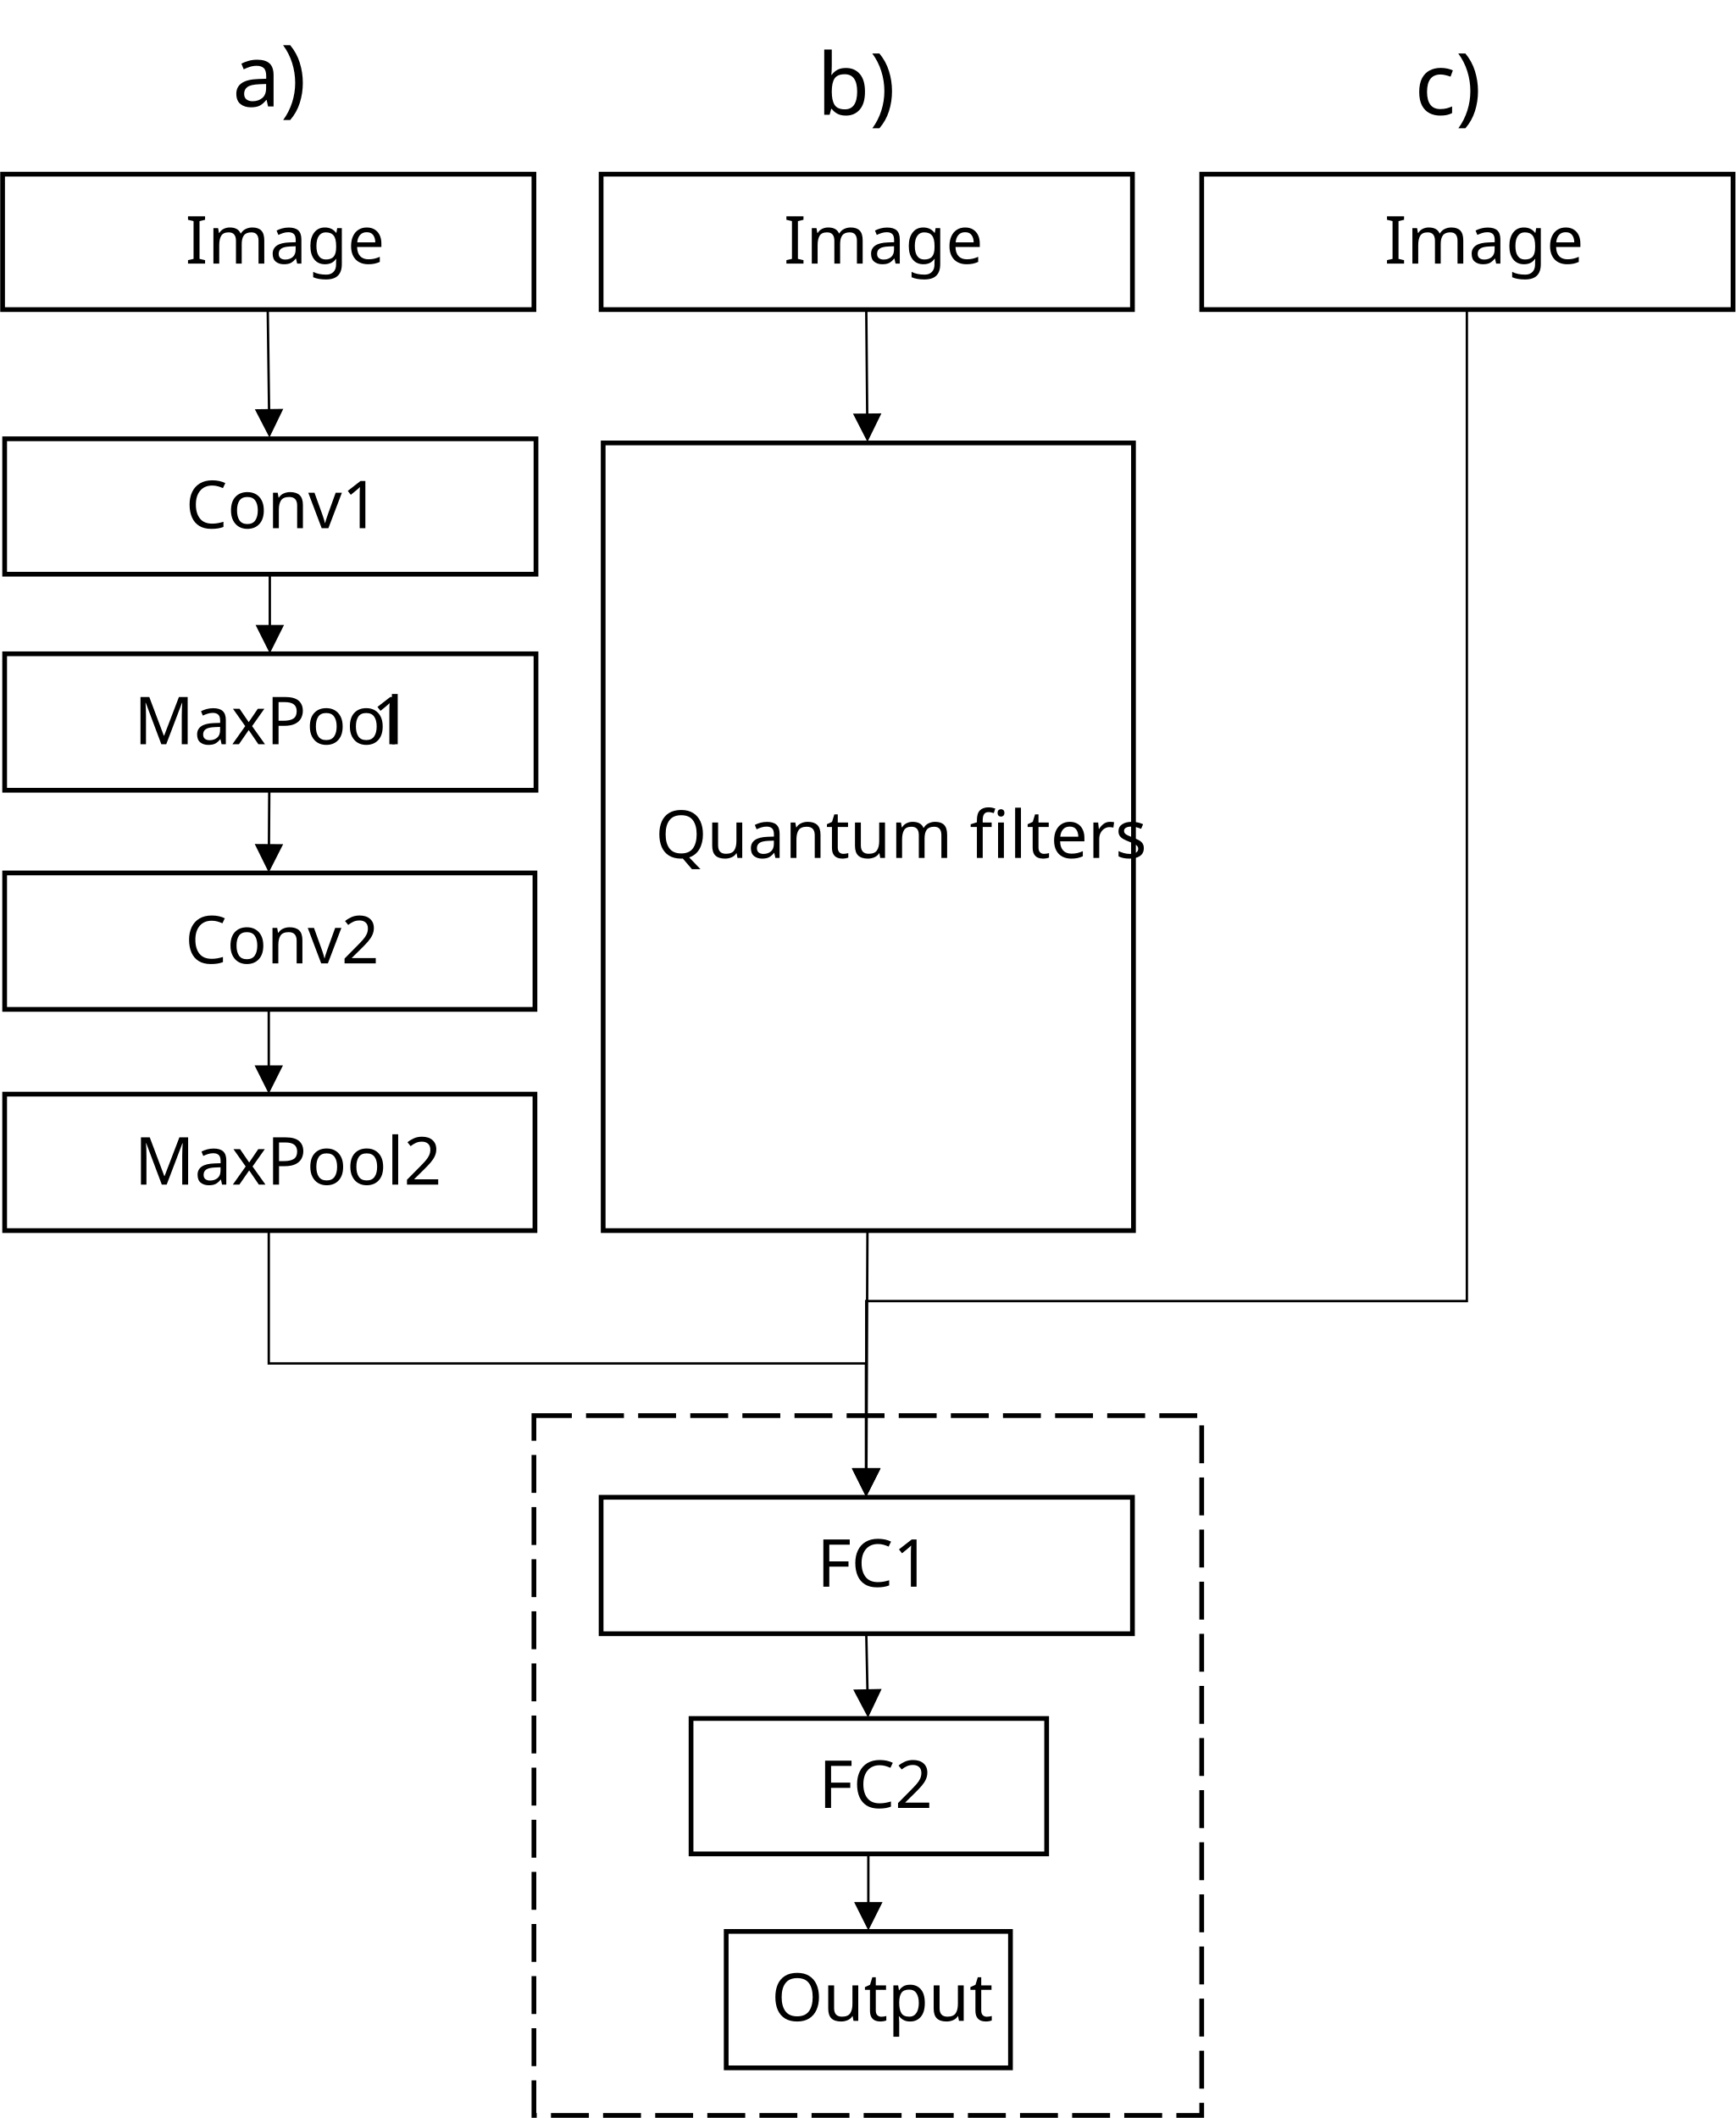
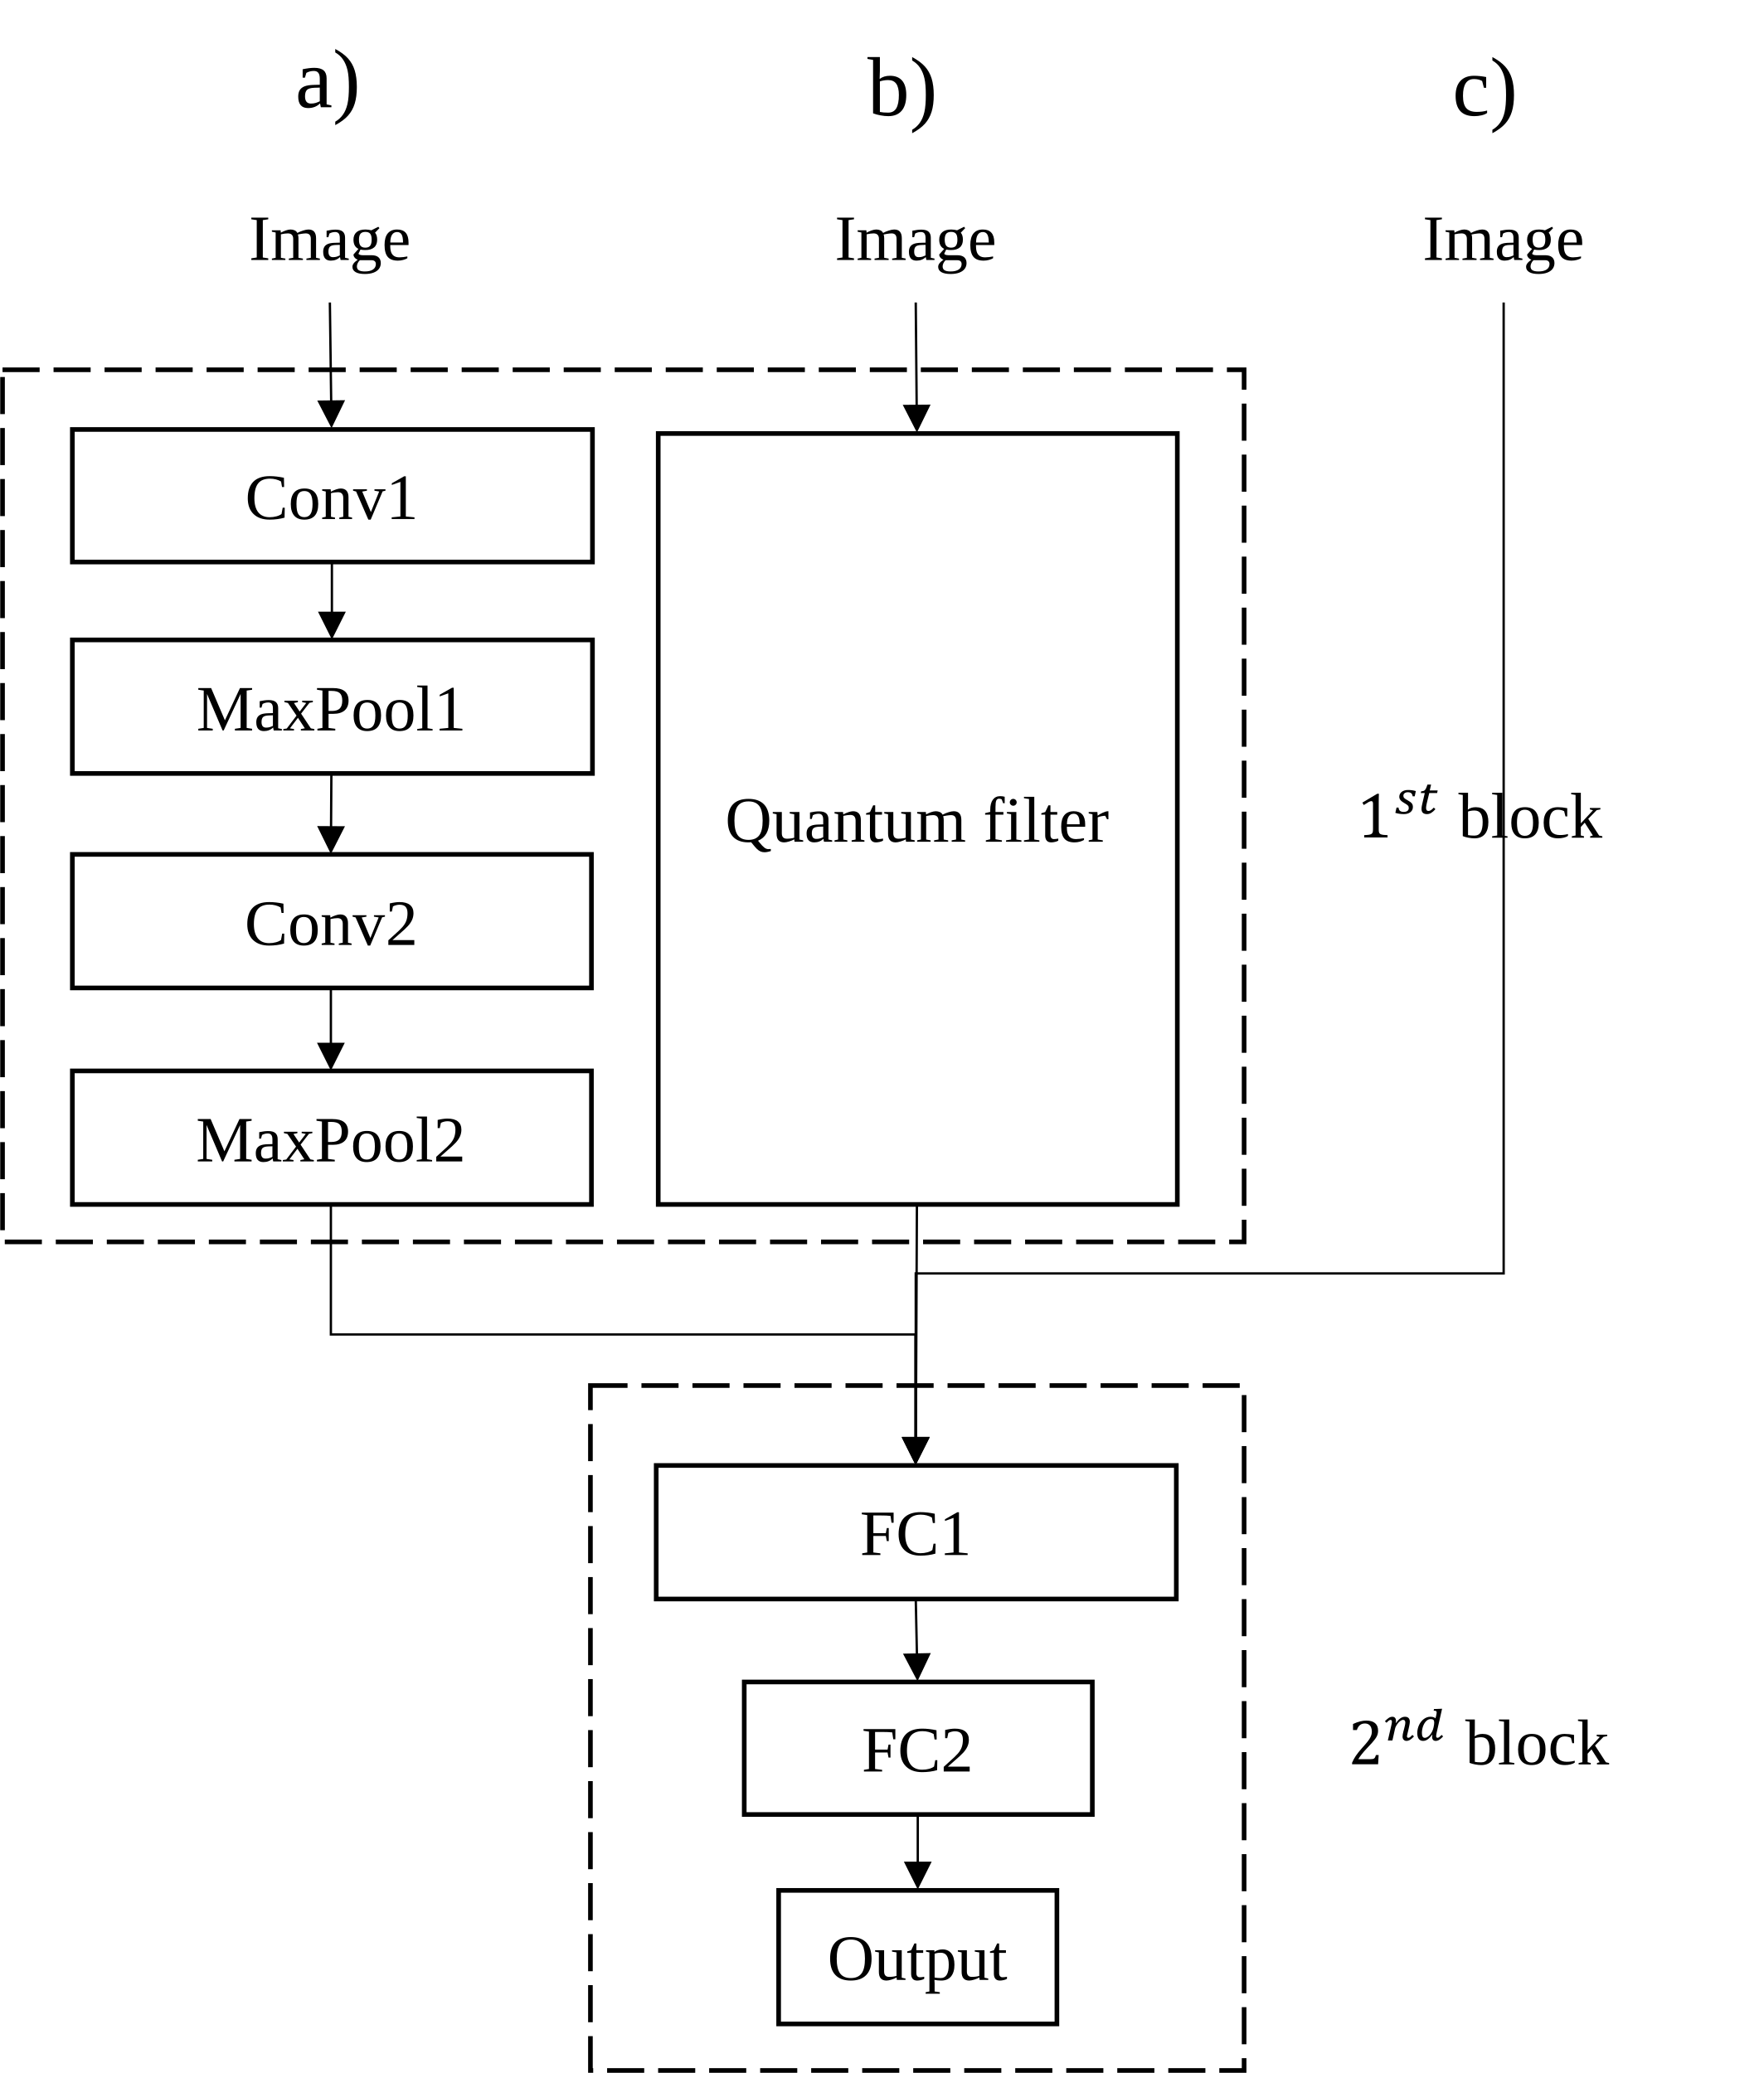
- <svg xmlns="http://www.w3.org/2000/svg" width="1679" height="2049" xml:space="preserve" overflow="hidden" version="1.1" id="svg190">
-   <defs id="defs112">
+ <svg xmlns="http://www.w3.org/2000/svg" width="1743" height="2049" xml:space="preserve" overflow="hidden">
+   <defs>
    <clipPath id="clip0">
-       <rect x="361" y="-16" width="1679" height="2049" id="rect109" />
+       <rect x="294" y="-16" width="1743" height="2049" />
    </clipPath>
  </defs>
-   <g clip-path="url(#clip0)" transform="translate(-361 16)" id="g188">
-     <rect x="365.5" y="408.5" width="514" height="131" stroke="#000000" stroke-width="4.583" stroke-miterlimit="8" fill="none" id="rect114" />
-     <text font-family="Calibri,Calibri_MSFontService,sans-serif" font-weight="400" font-size="64" transform="matrix(1 0 0 1 540.496 495)" id="text116">Conv1</text>
-     <rect x="365.5" y="616.5" width="514" height="132" stroke="#000000" stroke-width="4.583" stroke-miterlimit="8" fill="none" id="rect118" />
-     <text font-family="Calibri,Calibri_MSFontService,sans-serif" font-weight="400" font-size="64" transform="translate(490.698 704)" id="text122">MaxPool<tspan font-size="64" x="229.74" y="0" id="tspan120">1</tspan>
-     </text>
-     <rect x="365.5" y="828.5" width="513" height="132" stroke="#000000" stroke-width="4.583" stroke-miterlimit="8" fill="none" id="rect124" />
-     <text font-family="Calibri,Calibri_MSFontService,sans-serif" font-weight="400" font-size="64" transform="matrix(1 0 0 1 540.003 916)" id="text126">Conv2</text>
-     <rect x="365.5" y="1042.5" width="513" height="132" stroke="#000000" stroke-width="4.583" stroke-miterlimit="8" fill="none" id="rect128" />
-     <text font-family="Calibri,Calibri_MSFontService,sans-serif" font-weight="400" font-size="64" transform="matrix(1 0 0 1 491.144 1130)" id="text130">MaxPool2</text>
-     <path d="M623.146 539 623.146 593.198 620.854 593.198 620.854 539ZM635.75 588.615 622 616.115 608.25 588.615Z" id="path132" />
-     <path d="M1.146-0.007 1.498 57.163-0.794 57.178-1.146 0.007ZM14.074 52.502 0.493 80.087-13.426 52.672Z" transform="matrix(-1 0 0 1 621.494 748)" id="path134" />
-     <path d="M622.146 960 622.146 1019.24 619.855 1019.24 619.854 960ZM634.75 1014.66 621.001 1042.16 607.25 1014.66Z" id="path136" />
-     <rect x="363.5" y="152.5" width="514" height="131" stroke="#000000" stroke-width="4.583" stroke-miterlimit="8" fill="none" id="rect138" />
-     <text font-family="Calibri,Calibri_MSFontService,sans-serif" font-weight="400" font-size="64" transform="matrix(1 0 0 1 540.309 239)" id="text140">Image</text>
-     <path d="M621.146 282.985 622.485 384.304 620.193 384.335 618.854 283.015ZM635.027 379.555 621.642 407.234 607.53 379.918Z" id="path142" />
-     <text font-family="Calibri,Calibri_MSFontService,sans-serif" font-weight="400" font-size="83" transform="translate(585.805 87)" id="text144">a)</text>
-     <rect x="942.5" y="1432.5" width="514" height="132" stroke="#000000" stroke-width="4.583" stroke-miterlimit="8" fill="none" id="rect146" />
-     <text font-family="Calibri,Calibri_MSFontService,sans-serif" font-weight="400" font-size="64" transform="matrix(1 0 0 1 1151.28 1519)" id="text148">FC1</text>
-     <rect x="1029.5" y="1646.5" width="344" height="131" stroke="#000000" stroke-width="4.583" stroke-miterlimit="8" fill="none" id="rect150" />
-     <text font-family="Calibri,Calibri_MSFontService,sans-serif" font-weight="400" font-size="64" transform="matrix(1 0 0 1 1152.99 1733)" id="text152">FC2</text>
-     <path d="M1.146-0.005 2.192 235.122-0.1 235.133-1.146 0.005ZM14.775 230.483 1.148 258.044-12.724 230.605Z" transform="matrix(-1 0 0 1 1200.15 1174)" id="path154" />
-     <path d="M1200.15 1563.98 1201.38 1622.78 1199.09 1622.83 1197.85 1564.02ZM1213.88 1617.94 1200.71 1645.72 1186.39 1618.51Z" id="path156" />
-     <rect x="942.5" y="152.5" width="514" height="131" stroke="#000000" stroke-width="4.583" stroke-miterlimit="8" fill="none" id="rect158" />
-     <text font-family="Calibri,Calibri_MSFontService,sans-serif" font-weight="400" font-size="64" transform="matrix(1 0 0 1 1119.18 239)" id="text160">Image</text>
-     <path d="M1200.15 282.99 1201.09 388.607 1198.8 388.627 1197.85 283.01ZM1213.65 383.911 1200.15 411.533 1186.15 384.157Z" id="path162" />
-     <text font-family="Calibri,Calibri_MSFontService,sans-serif" font-weight="400" font-size="83" transform="translate(1151.28 95)" id="text164">b)</text>
-     <rect x="944.5" y="412.5" width="513" height="762" stroke="#000000" stroke-width="4.583" stroke-miterlimit="8" fill="none" id="rect166" />
-     <text font-family="Calibri,Calibri_MSFontService,sans-serif" font-weight="400" font-size="64" transform="matrix(1 0 0 1 994.926 814)" id="text168">Quantum filters</text>
-     <rect x="1523.5" y="152.5" width="514" height="131" stroke="#000000" stroke-width="4.583" stroke-miterlimit="8" fill="none" id="rect170" />
-     <text font-family="Calibri,Calibri_MSFontService,sans-serif" font-weight="400" font-size="64" transform="matrix(1 0 0 1 1700.18 239)" id="text174">Image<tspan font-size="83" x="29.175" y="-144" id="tspan172">c)</tspan>
-     </text>
-     <rect x="877.5" y="1353.5" width="646" height="677" stroke="#000000" stroke-width="4.583" stroke-miterlimit="8" stroke-dasharray="36.667 13.75" fill="none" id="rect176" />
-     <path d="M0-1.146 130.168-1.146 130.168 577.72 129.022 576.574 235.126 576.574 235.126 578.866 127.876 578.866 127.876 0 129.022 1.146 0 1.146ZM230.543 563.97 258.043 577.72 230.543 591.47Z" transform="matrix(1.83697e-16 1 1 -1.83697e-16 621 1174)" id="path178" />
-     <path d="M1781.15 283 1781.15 1243.82 1199 1243.82 1200.15 1242.67 1200.15 1408.8 1197.85 1408.8 1197.85 1241.53 1780 1241.53 1778.86 1242.67 1778.86 283ZM1212.75 1404.22 1199 1431.72 1185.25 1404.22Z" id="path180" />
-     <rect x="1063.5" y="1852.5" width="275" height="132" stroke="#000000" stroke-width="4.583" stroke-miterlimit="8" fill="none" id="rect182" />
-     <text font-family="Calibri,Calibri_MSFontService,sans-serif" font-weight="400" font-size="64" transform="translate(1107.16 1939)" id="text184">Output</text>
-     <path d="M1202.15 1777 1202.15 1828.67 1199.85 1828.67 1199.85 1777ZM1214.75 1824.09 1201 1851.59 1187.25 1824.09Z" id="path186" />
+   <g clip-path="url(#clip0)" transform="translate(-294 16)">
+     <rect x="365.5" y="408.5" width="514" height="131" stroke="#000000" stroke-width="4.583" stroke-miterlimit="8" fill="none" />
+     <text font-family="Times New Roman,Times New Roman_MSFontService,sans-serif" font-weight="400" font-size="64" transform="translate(536.245 497)">Conv</text>
+     <text font-family="Times New Roman,Times New Roman_MSFontService,sans-serif" font-weight="400" font-size="64" transform="translate(675.464 497)">1</text>
+     <rect x="365.5" y="616.5" width="514" height="132" stroke="#000000" stroke-width="4.583" stroke-miterlimit="8" fill="none" />
+     <text font-family="Times New Roman,Times New Roman_MSFontService,sans-serif" font-weight="400" font-size="64" transform="matrix(1 0 0 1 488.12 706)">MaxPool1</text>
+     <rect x="365.5" y="828.5" width="513" height="132" stroke="#000000" stroke-width="4.583" stroke-miterlimit="8" fill="none" />
+     <text font-family="Times New Roman,Times New Roman_MSFontService,sans-serif" font-weight="400" font-size="64" transform="translate(535.752 918)">Conv</text>
+     <text font-family="Times New Roman,Times New Roman_MSFontService,sans-serif" font-weight="400" font-size="64" transform="translate(674.971 918)">2</text>
+     <rect x="365.5" y="1042.5" width="513" height="132" stroke="#000000" stroke-width="4.583" stroke-miterlimit="8" fill="none" />
+     <text font-family="Times New Roman,Times New Roman_MSFontService,sans-serif" font-weight="400" font-size="64" transform="matrix(1 0 0 1 487.627 1132)">MaxPool2</text>
+     <path d="M623.146 539 623.146 593.198 620.854 593.198 620.854 539ZM635.75 588.615 622 616.115 608.25 588.615Z" />
+     <path d="M1.146-0.007 1.498 57.163-0.794 57.178-1.146 0.007ZM14.074 52.502 0.493 80.087-13.426 52.672Z" transform="matrix(-1 0 0 1 621.494 748)" />
+     <path d="M622.146 960 622.146 1019.24 619.855 1019.24 619.854 960ZM634.75 1014.66 621.001 1042.16 607.25 1014.66Z" />
+     <text font-family="Times New Roman,Times New Roman_MSFontService,sans-serif" font-weight="400" font-size="64" transform="matrix(1 0 0 1 540.046 241)">Image</text>
+     <path d="M621.146 282.985 622.485 384.304 620.193 384.335 618.854 283.015ZM635.027 379.555 621.642 407.234 607.53 379.918Z" />
+     <text font-family="Times New Roman,Times New Roman_MSFontService,sans-serif" font-weight="400" font-size="83" transform="matrix(1 0 0 1 585.805 90)">a)</text>
+     <rect x="942.5" y="1432.5" width="514" height="132" stroke="#000000" stroke-width="4.583" stroke-miterlimit="8" fill="none" />
+     <text font-family="Times New Roman,Times New Roman_MSFontService,sans-serif" font-weight="400" font-size="64" transform="matrix(1 0 0 1 1143.84 1521)">FC1</text>
+     <rect x="1029.5" y="1646.5" width="344" height="131" stroke="#000000" stroke-width="4.583" stroke-miterlimit="8" fill="none" />
+     <text font-family="Times New Roman,Times New Roman_MSFontService,sans-serif" font-weight="400" font-size="64" transform="matrix(1 0 0 1 1145.55 1735)">FC2</text>
+     <path d="M1.146-0.005 2.192 235.122-0.1 235.133-1.146 0.005ZM14.775 230.483 1.148 258.044-12.724 230.605Z" transform="matrix(-1 0 0 1 1200.15 1174)" />
+     <path d="M1200.15 1563.98 1201.38 1622.78 1199.09 1622.83 1197.85 1564.02ZM1213.88 1617.94 1200.71 1645.72 1186.39 1618.51Z" />
+     <text font-family="Times New Roman,Times New Roman_MSFontService,sans-serif" font-weight="400" font-size="64" transform="translate(1118.91 241)">Image</text>
+     <path d="M1200.15 282.99 1201.09 388.607 1198.8 388.627 1197.85 283.01ZM1213.65 383.911 1200.15 411.533 1186.15 384.157Z" />
+     <text font-family="Times New Roman,Times New Roman_MSFontService,sans-serif" font-weight="400" font-size="83" transform="matrix(1 0 0 1 1151.28 98)">b)</text>
+     <rect x="944.5" y="412.5" width="513" height="762" stroke="#000000" stroke-width="4.583" stroke-miterlimit="8" fill="none" />
+     <text font-family="Times New Roman,Times New Roman_MSFontService,sans-serif" font-weight="400" font-size="64" transform="translate(1010.64 816)">Quantum </text>
+     <text font-family="Times New Roman,Times New Roman_MSFontService,sans-serif" font-weight="400" font-size="64" transform="translate(1265.58 816)">filter</text>
+     <text font-family="Times New Roman,Times New Roman_MSFontService,sans-serif" font-weight="400" font-size="64" transform="matrix(1 0 0 1 1699.92 241)">Image</text>
+     <text font-family="Times New Roman,Times New Roman_MSFontService,sans-serif" font-weight="400" font-size="83" transform="matrix(1 0 0 1 1729.36 98)">c)</text>
+     <rect x="877.5" y="1353.5" width="646" height="677" stroke="#000000" stroke-width="4.583" stroke-miterlimit="8" stroke-dasharray="36.667 13.75" fill="none" />
+     <path d="M0-1.146 130.168-1.146 130.168 577.72 129.022 576.574 235.126 576.574 235.126 578.866 127.876 578.866 127.876 0 129.022 1.146 0 1.146ZM230.543 563.97 258.043 577.72 230.543 591.47Z" transform="matrix(1.83697e-16 1 1 -1.83697e-16 621 1174)" />
+     <path d="M1781.15 283 1781.15 1243.82 1199 1243.82 1200.15 1242.67 1200.15 1408.8 1197.85 1408.8 1197.85 1241.53 1780 1241.53 1778.86 1242.67 1778.86 283ZM1212.75 1404.22 1199 1431.72 1185.25 1404.22Z" />
+     <rect x="1063.5" y="1852.5" width="275" height="132" stroke="#000000" stroke-width="4.583" stroke-miterlimit="8" fill="none" />
+     <text font-family="Times New Roman,Times New Roman_MSFontService,sans-serif" font-weight="400" font-size="64" transform="matrix(1 0 0 1 1111.74 1941)">Output</text>
+     <path d="M1202.15 1777 1202.15 1828.67 1199.85 1828.67 1199.85 1777ZM1214.75 1824.09 1201 1851.59 1187.25 1824.09Z" />
+     <rect x="296.5" y="349.5" width="1227" height="862" stroke="#000000" stroke-width="4.583" stroke-miterlimit="8" stroke-dasharray="36.667 13.75" fill="none" />
+     <path d="M1655.01 768.595 1656.73 768.595C1656.6 770.595 1656.54 773.366 1656.54 776.908L1656.54 803.595C1656.54 804.803 1656.61 805.715 1656.74 806.33 1656.88 806.944 1657.12 807.444 1657.46 807.83 1657.81 808.215 1658.3 808.517 1658.95 808.736 1659.59 808.955 1660.41 809.121 1661.38 809.236 1662.36 809.35 1663.66 809.428 1665.26 809.47L1665.26 811.751 1642.17 811.751 1642.17 809.47C1644.48 809.366 1646.13 809.225 1647.12 809.048 1648.11 808.871 1648.86 808.606 1649.38 808.251 1649.91 807.897 1650.29 807.397 1650.53 806.751 1650.77 806.106 1650.88 805.053 1650.88 803.595L1650.88 778.251C1650.88 777.418 1650.74 776.809 1650.45 776.423 1650.16 776.038 1649.73 775.845 1649.17 775.845 1648.5 775.845 1647.55 776.189 1646.32 776.876 1645.09 777.564 1643.57 778.512 1641.76 779.72L1640.38 777.314Z" fill-rule="evenodd" />
+     <text fill="#000000" fill-opacity="0" font-family="Arial,Arial_MSFontService,sans-serif" font-size="43.156" x="1640.38" y="806.357">1</text>
+     <path d="M1685.46 764.831C1686.95 764.831 1688.31 764.922 1689.56 765.106 1690.81 765.29 1692.02 765.557 1693.2 765.909L1692.1 771.096 1690.05 771.096C1689.89 769.719 1689.43 768.701 1688.69 768.044 1687.95 767.386 1686.8 767.057 1685.23 767.057 1684.61 767.057 1684.03 767.141 1683.49 767.309 1682.96 767.477 1682.5 767.711 1682.11 768.009 1681.73 768.307 1681.43 768.663 1681.22 769.076 1681 769.489 1680.9 769.941 1680.9 770.43 1680.9 770.874 1680.95 771.279 1681.06 771.647 1681.17 772.014 1681.38 772.373 1681.69 772.725 1682 773.077 1682.45 773.444 1683.02 773.827 1683.59 774.209 1684.35 774.645 1685.28 775.135 1686.26 775.67 1687.07 776.183 1687.72 776.672 1688.38 777.162 1688.89 777.659 1689.27 778.164 1689.66 778.669 1689.92 779.208 1690.08 779.782 1690.23 780.356 1690.31 780.995 1690.31 781.698 1690.31 782.785 1690.08 783.76 1689.64 784.624 1689.2 785.489 1688.58 786.219 1687.78 786.816 1686.99 787.413 1686.05 787.872 1684.97 788.193 1683.89 788.514 1682.71 788.675 1681.43 788.675 1680.02 788.675 1678.63 788.583 1677.27 788.4 1675.91 788.216 1674.47 787.902 1672.96 787.459L1674.15 782.226 1676.15 782.226C1676.22 783.649 1676.67 784.716 1677.49 785.428 1678.31 786.139 1679.57 786.495 1681.29 786.495 1682.82 786.495 1684.02 786.166 1684.9 785.508 1685.78 784.85 1686.22 783.932 1686.22 782.754 1686.22 782.219 1686.17 781.756 1686.06 781.366 1685.95 780.975 1685.74 780.604 1685.43 780.253 1685.12 779.901 1684.69 779.537 1684.14 779.162 1683.6 778.788 1682.89 778.355 1682.02 777.866 1681.12 777.361 1680.34 776.864 1679.69 776.374 1679.04 775.885 1678.51 775.387 1678.09 774.882 1677.67 774.378 1677.36 773.85 1677.16 773.299 1676.96 772.748 1676.86 772.159 1676.86 771.532 1676.86 770.568 1677.06 769.677 1677.47 768.858 1677.87 768.04 1678.45 767.332 1679.2 766.735 1679.95 766.139 1680.85 765.672 1681.91 765.336 1682.96 764.999 1684.15 764.831 1685.46 764.831ZM1704.7 759.484 1708.28 759.484 1706.97 765.313 1714.78 765.313 1714.25 767.86 1706.47 767.86 1704.13 777.476C1703.97 778.118 1703.85 778.696 1703.75 779.208 1703.65 779.721 1703.57 780.184 1703.51 780.597 1703.45 781.01 1703.4 781.385 1703.38 781.721 1703.36 782.058 1703.35 782.372 1703.35 782.662 1703.35 783.58 1703.54 784.299 1703.92 784.819 1704.3 785.34 1704.93 785.6 1705.8 785.6 1706.54 785.6 1707.32 785.328 1708.14 784.785 1708.97 784.242 1709.91 783.389 1710.97 782.226L1712.55 783.833C1711.77 784.705 1711.03 785.447 1710.32 786.059 1709.62 786.671 1708.93 787.172 1708.26 787.562 1707.58 787.952 1706.92 788.235 1706.26 788.411 1705.6 788.587 1704.93 788.675 1704.24 788.675 1702.42 788.675 1701.06 788.247 1700.17 787.39 1699.27 786.533 1698.83 785.271 1698.83 783.603 1698.83 783.037 1698.87 782.414 1698.95 781.733 1699.04 781.052 1699.15 780.39 1699.31 779.748L1702.04 767.86 1698.09 767.86 1698.55 766.093C1699.47 766.093 1700.18 766.005 1700.7 765.829 1701.21 765.653 1701.64 765.412 1701.99 765.106 1702.22 764.892 1702.44 764.628 1702.66 764.314 1702.87 764.001 1703.09 763.622 1703.3 763.178 1703.52 762.735 1703.73 762.211 1703.95 761.606 1704.18 761.002 1704.43 760.294 1704.7 759.484Z" fill-rule="evenodd" />
+     <text fill="#000000" fill-opacity="0" font-family="Arial,Arial_MSFontService,sans-serif" font-size="29.191" x="1672.96" y="785.026">𝑠𝑡</text>
+     <text font-family="Times New Roman,Times New Roman_MSFontService,sans-serif" font-weight="400" font-size="64" transform="matrix(1 0 0 1 1735.33 812)">block</text>
+     <path d="M1644.15 1684.66C1648.03 1684.66 1650.95 1685.51 1652.93 1687.21 1654.91 1688.9 1655.9 1691.37 1655.9 1694.6 1655.9 1695.7 1655.79 1696.72 1655.57 1697.64 1655.35 1698.57 1655.01 1699.49 1654.54 1700.39 1654.07 1701.3 1653.44 1702.27 1652.65 1703.31 1651.86 1704.36 1650.98 1705.41 1650.03 1706.49 1649.07 1707.56 1647.41 1709.35 1645.06 1711.85 1641.1 1716.03 1638.19 1719.69 1636.34 1722.81L1648.12 1722.81C1649.14 1722.81 1649.96 1722.75 1650.59 1722.63 1651.21 1722.5 1651.71 1722.29 1652.09 1722 1652.46 1721.71 1652.76 1721.33 1652.98 1720.86 1653.2 1720.39 1653.47 1719.67 1653.81 1718.69L1656.46 1718.69 1655.93 1727.81 1630.21 1727.81 1630.21 1726.31C1631.11 1724.13 1632.32 1721.89 1633.84 1719.6 1635.36 1717.3 1637.52 1714.61 1640.31 1711.5 1642.72 1708.84 1644.46 1706.81 1645.53 1705.44 1646.69 1703.94 1647.56 1702.64 1648.14 1701.55 1648.71 1700.46 1649.12 1699.42 1649.37 1698.46 1649.62 1697.49 1649.74 1696.51 1649.74 1695.53 1649.74 1693.97 1649.49 1692.59 1648.99 1691.39 1648.49 1690.2 1647.73 1689.25 1646.7 1688.56 1645.67 1687.88 1644.37 1687.53 1642.81 1687.53 1638.91 1687.53 1636.29 1689.7 1634.93 1694.03L1631.15 1694.03 1631.15 1688.03C1633.67 1686.85 1636.03 1685.99 1638.23 1685.46 1640.43 1684.92 1642.4 1684.66 1644.15 1684.66Z" fill-rule="evenodd" />
+     <text fill="#000000" fill-opacity="0" font-family="Arial,Arial_MSFontService,sans-serif" font-size="43.156" x="1630.21" y="1722.42">2</text>
+     <path d="M1707.88 1683.17C1706.98 1683.17 1706.14 1683.36 1705.37 1683.75 1704.6 1684.14 1703.89 1684.68 1703.25 1685.36 1702.6 1686.04 1702.03 1686.83 1701.53 1687.72 1701.02 1688.62 1700.6 1689.57 1700.25 1690.59 1699.91 1691.61 1699.65 1692.65 1699.47 1693.71 1699.3 1694.77 1699.21 1695.81 1699.21 1696.82 1699.21 1698.47 1699.44 1699.7 1699.91 1700.5 1700.37 1701.31 1701.13 1701.71 1702.17 1701.71 1702.87 1701.71 1703.65 1701.47 1704.51 1701 1705.37 1700.52 1706.2 1699.84 1707 1698.94 1707.8 1698.05 1708.54 1696.96 1709.21 1695.67 1709.89 1694.39 1710.39 1692.94 1710.73 1691.34 1710.9 1690.51 1711.05 1689.68 1711.19 1688.86 1711.32 1688.03 1711.39 1687.27 1711.39 1686.59 1711.39 1685.35 1711.11 1684.47 1710.56 1683.95 1710 1683.43 1709.11 1683.17 1707.88 1683.17ZM1670.06 1680.89C1671.19 1680.89 1672.06 1681.27 1672.68 1682.01 1673.3 1682.75 1673.61 1683.72 1673.61 1684.93 1673.61 1685.24 1673.59 1685.56 1673.53 1685.9 1673.48 1686.23 1673.38 1686.55 1673.25 1686.86L1673.57 1686.98C1675.05 1684.94 1676.52 1683.42 1677.96 1682.41 1679.41 1681.4 1680.9 1680.89 1682.45 1680.89 1684.07 1680.89 1685.28 1681.33 1686.09 1682.2 1686.89 1683.07 1687.29 1684.3 1687.29 1685.87 1687.29 1686.35 1687.22 1687.01 1687.08 1687.85 1686.95 1688.69 1686.77 1689.61 1686.56 1690.6 1686.34 1691.6 1686.11 1692.62 1685.87 1693.67 1685.62 1694.71 1685.39 1695.68 1685.18 1696.57 1684.97 1697.46 1684.79 1698.21 1684.65 1698.84 1684.51 1699.47 1684.45 1699.86 1684.45 1700.01 1684.45 1700.59 1684.55 1701.01 1684.77 1701.27 1684.98 1701.53 1685.33 1701.66 1685.8 1701.66 1686.09 1701.66 1686.38 1701.61 1686.66 1701.5 1686.94 1701.4 1687.24 1701.23 1687.54 1701 1687.85 1700.77 1688.19 1700.47 1688.55 1700.11 1688.92 1699.75 1689.33 1699.32 1689.79 1698.82L1691.38 1700.33C1690.63 1701.1 1689.94 1701.75 1689.31 1702.31 1688.68 1702.86 1688.08 1703.31 1687.49 1703.67 1686.9 1704.03 1686.31 1704.3 1685.73 1704.47 1685.15 1704.65 1684.53 1704.74 1683.87 1704.74 1683.32 1704.74 1682.81 1704.63 1682.35 1704.42 1681.88 1704.2 1681.48 1703.91 1681.14 1703.53 1680.8 1703.16 1680.54 1702.71 1680.36 1702.2 1680.18 1701.69 1680.09 1701.13 1680.09 1700.52 1680.09 1699.9 1680.15 1699.19 1680.28 1698.37 1680.41 1697.55 1680.61 1696.65 1680.87 1695.67 1681.14 1694.68 1681.4 1693.73 1681.63 1692.82 1681.87 1691.91 1682.08 1691.06 1682.25 1690.29 1682.43 1689.52 1682.57 1688.83 1682.67 1688.23 1682.77 1687.62 1682.82 1687.12 1682.82 1686.72 1682.82 1685.77 1682.64 1685.08 1682.28 1684.63 1681.92 1684.19 1681.34 1683.97 1680.54 1683.97 1680.09 1683.97 1679.59 1684.09 1679.06 1684.32 1678.54 1684.56 1678 1684.89 1677.47 1685.31 1676.93 1685.73 1676.41 1686.23 1675.9 1686.8 1675.38 1687.38 1674.91 1687.99 1674.49 1688.64 1674.06 1689.29 1673.68 1689.97 1673.35 1690.68 1673.02 1691.39 1672.78 1692.1 1672.63 1692.8L1670.06 1704.33 1665.56 1704.33 1669 1689.36C1669.2 1688.57 1669.34 1687.86 1669.44 1687.23 1669.53 1686.6 1669.57 1686.09 1669.57 1685.69 1669.57 1684.57 1669.12 1684.02 1668.22 1684.02 1667.94 1684.02 1667.67 1684.07 1667.38 1684.19 1667.1 1684.3 1666.8 1684.47 1666.49 1684.7 1666.17 1684.93 1665.83 1685.22 1665.47 1685.58 1665.1 1685.93 1664.69 1686.34 1664.23 1686.81L1662.64 1685.32C1663.41 1684.54 1664.11 1683.87 1664.74 1683.32 1665.38 1682.76 1665.98 1682.3 1666.56 1681.94 1667.13 1681.58 1667.7 1681.31 1668.27 1681.15 1668.83 1680.98 1669.43 1680.89 1670.06 1680.89ZM1717.98 1673 1719.15 1673 1713.83 1696.41C1713.61 1697.31 1713.47 1698.03 1713.4 1698.56 1713.33 1699.1 1713.3 1699.58 1713.3 1700.01 1713.3 1700.59 1713.42 1701.01 1713.65 1701.27 1713.89 1701.53 1714.23 1701.66 1714.67 1701.66 1714.95 1701.66 1715.22 1701.61 1715.49 1701.5 1715.76 1701.4 1716.05 1701.23 1716.36 1701 1716.68 1700.77 1717.02 1700.47 1717.39 1700.11 1717.77 1699.75 1718.19 1699.32 1718.67 1698.82 1718.91 1699.08 1719.17 1699.33 1719.43 1699.59 1719.69 1699.84 1719.94 1700.09 1720.18 1700.33 1719.42 1701.11 1718.72 1701.78 1718.09 1702.34 1717.47 1702.9 1716.86 1703.36 1716.27 1703.72 1715.68 1704.08 1715.1 1704.34 1714.54 1704.5 1713.97 1704.66 1713.38 1704.74 1712.77 1704.74 1711.67 1704.74 1710.81 1704.38 1710.2 1703.67 1709.59 1702.96 1709.28 1701.98 1709.28 1700.75 1709.28 1700.06 1709.39 1699.4 1709.6 1698.77L1709.28 1698.63C1708.5 1699.72 1707.74 1700.65 1707.01 1701.41 1706.28 1702.18 1705.55 1702.81 1704.83 1703.3 1704.11 1703.8 1703.38 1704.16 1702.65 1704.39 1701.92 1704.62 1701.15 1704.74 1700.35 1704.74 1698.53 1704.74 1697.13 1704.08 1696.13 1702.78 1695.14 1701.47 1694.64 1699.57 1694.64 1697.07 1694.64 1695.59 1694.8 1694.16 1695.11 1692.79 1695.42 1691.42 1695.87 1690.14 1696.44 1688.94 1697.02 1687.74 1697.7 1686.64 1698.5 1685.66 1699.29 1684.67 1700.16 1683.82 1701.11 1683.12 1702.06 1682.42 1703.07 1681.87 1704.14 1681.48 1705.21 1681.09 1706.32 1680.89 1707.47 1680.89 1708.48 1680.89 1709.4 1680.99 1710.25 1681.19 1711.09 1681.39 1711.89 1681.79 1712.66 1682.39 1712.92 1681.42 1713.12 1680.6 1713.28 1679.92 1713.43 1679.24 1713.55 1678.61 1713.65 1678.04 1713.75 1677.46 1713.8 1676.98 1713.8 1676.6 1713.8 1676.28 1713.76 1676.01 1713.68 1675.8 1713.59 1675.59 1713.44 1675.41 1713.23 1675.27 1713.01 1675.13 1712.71 1675.03 1712.32 1674.97 1711.93 1674.91 1711.44 1674.87 1710.84 1674.84L1711.14 1673.27Z" fill-rule="evenodd" />
+     <text fill="#000000" fill-opacity="0" font-family="Arial,Arial_MSFontService,sans-serif" font-size="31.739" x="1662.64" y="1700.77">𝑛𝑑</text>
+     <text font-family="Times New Roman,Times New Roman_MSFontService,sans-serif" font-weight="400" font-size="64" transform="matrix(1 0 0 1 1742.05 1728)">block</text>
  </g>
</svg>
